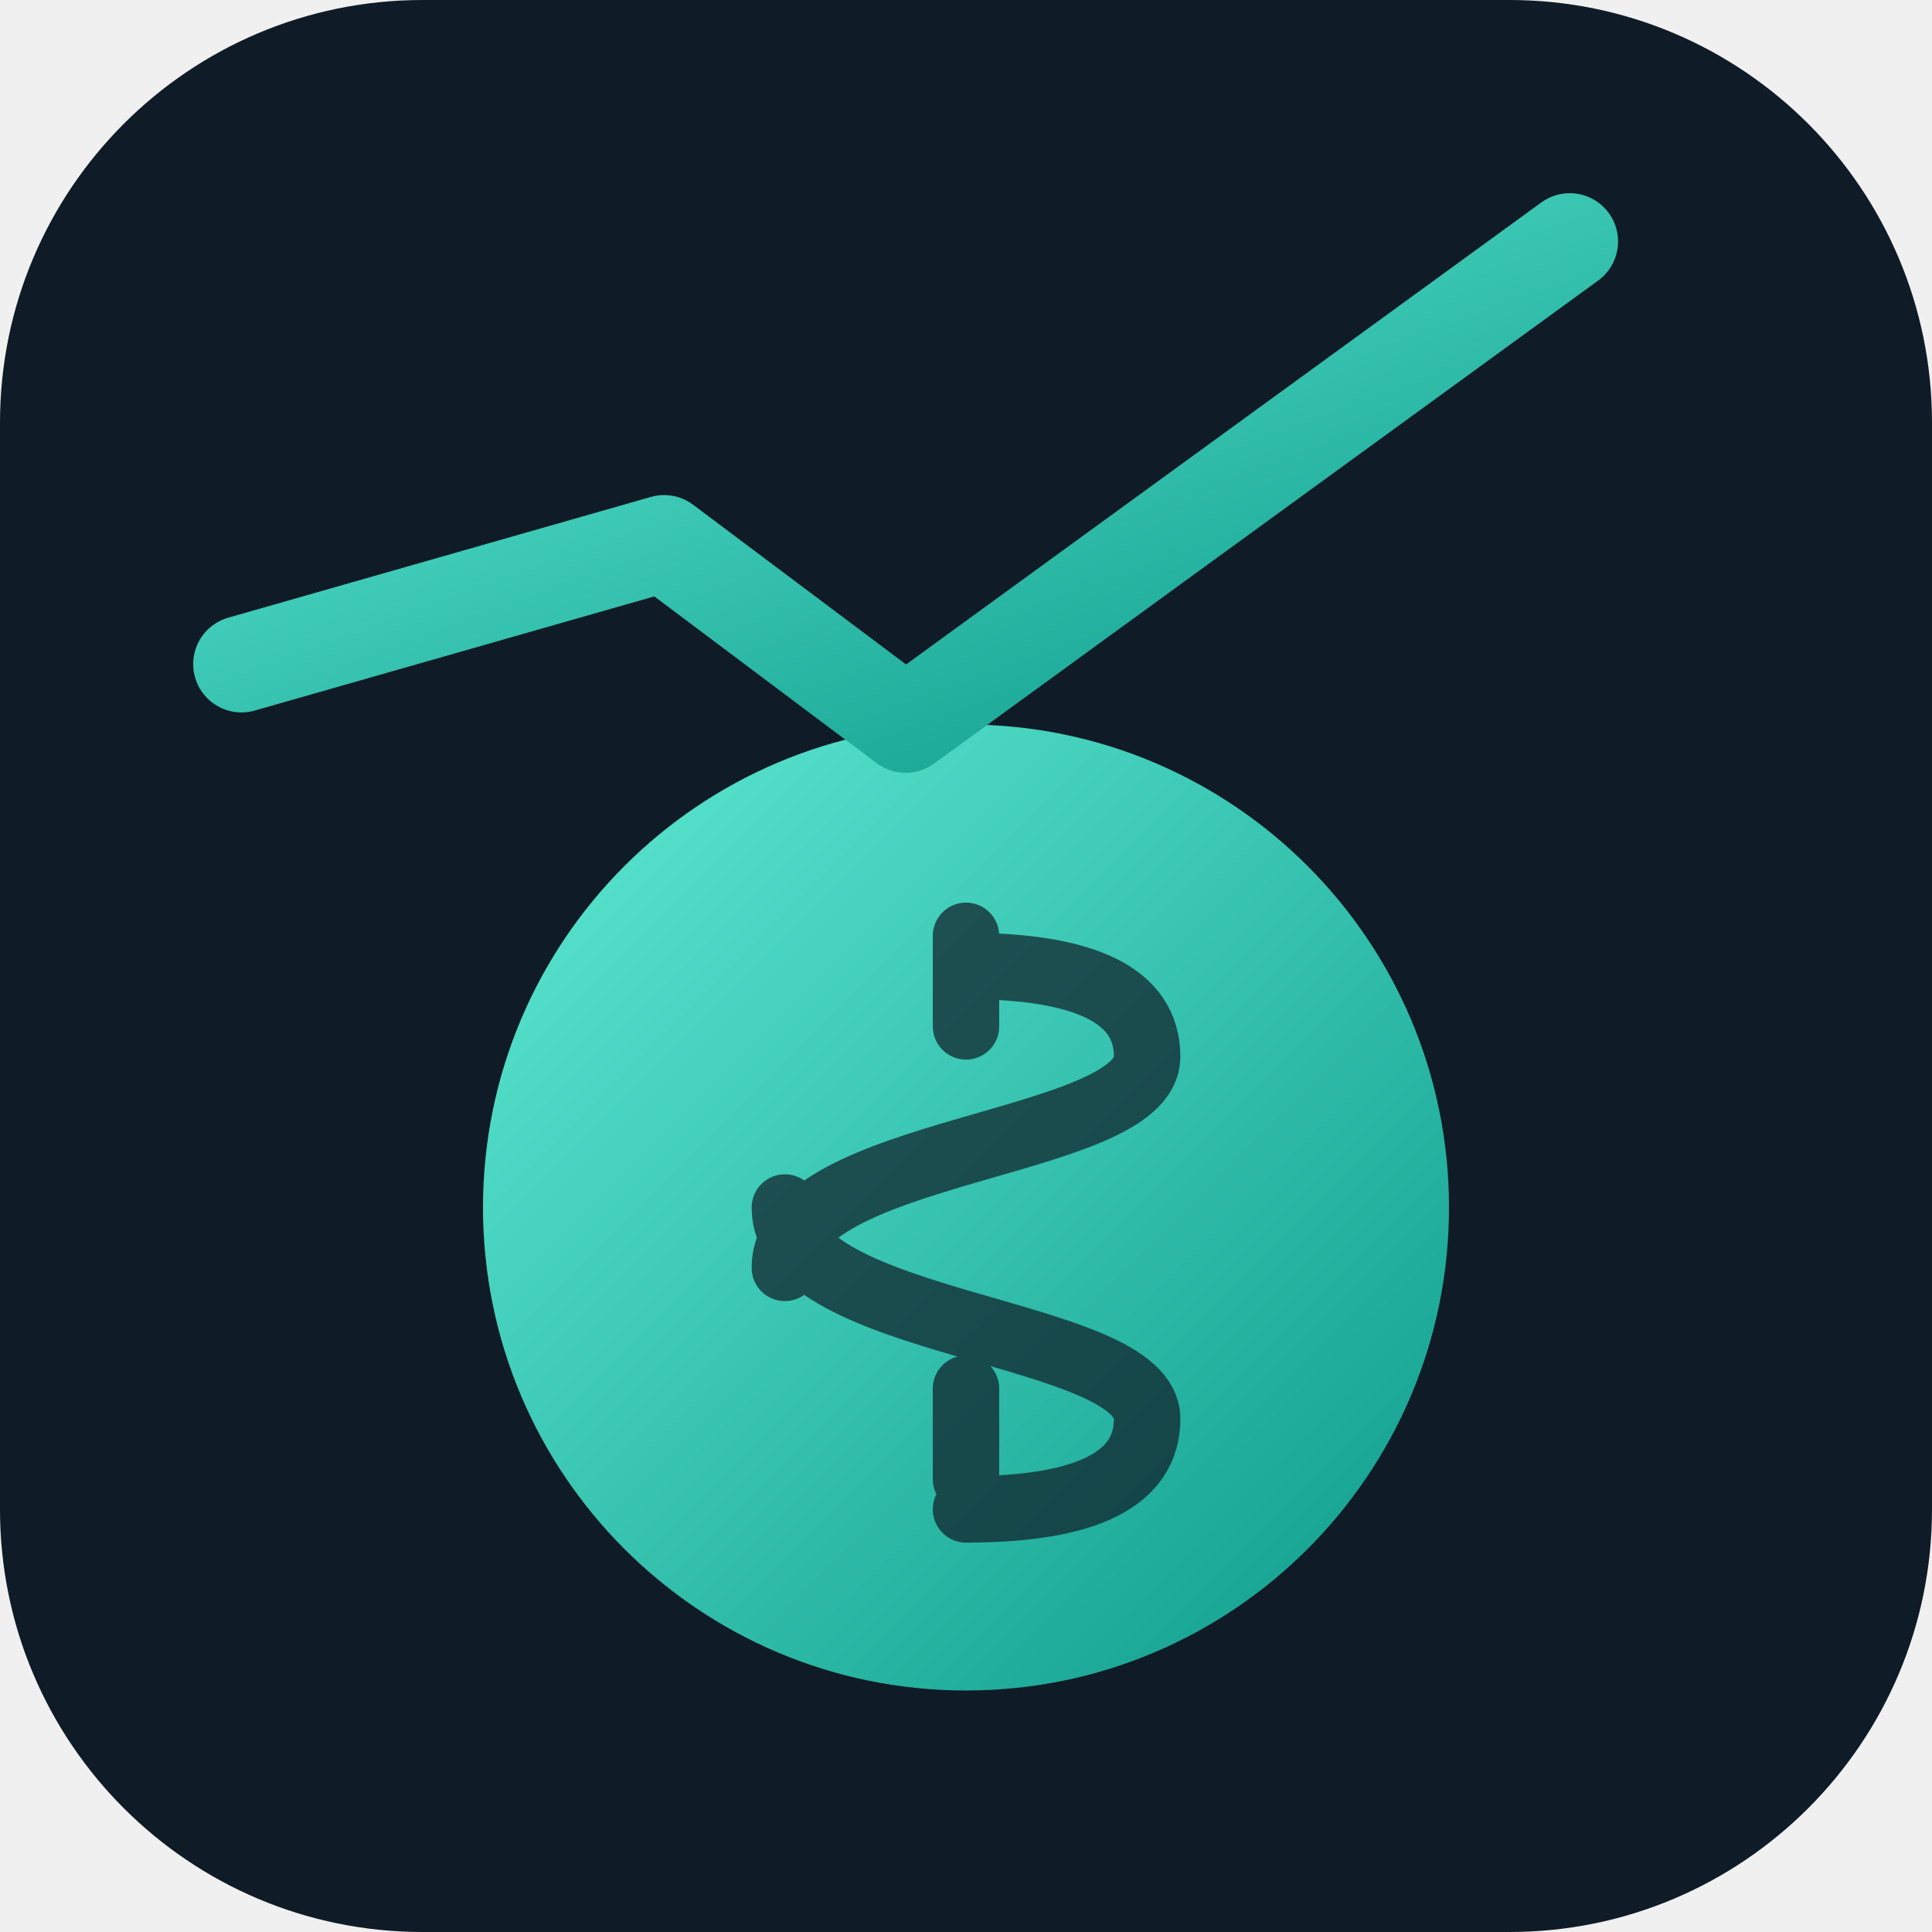
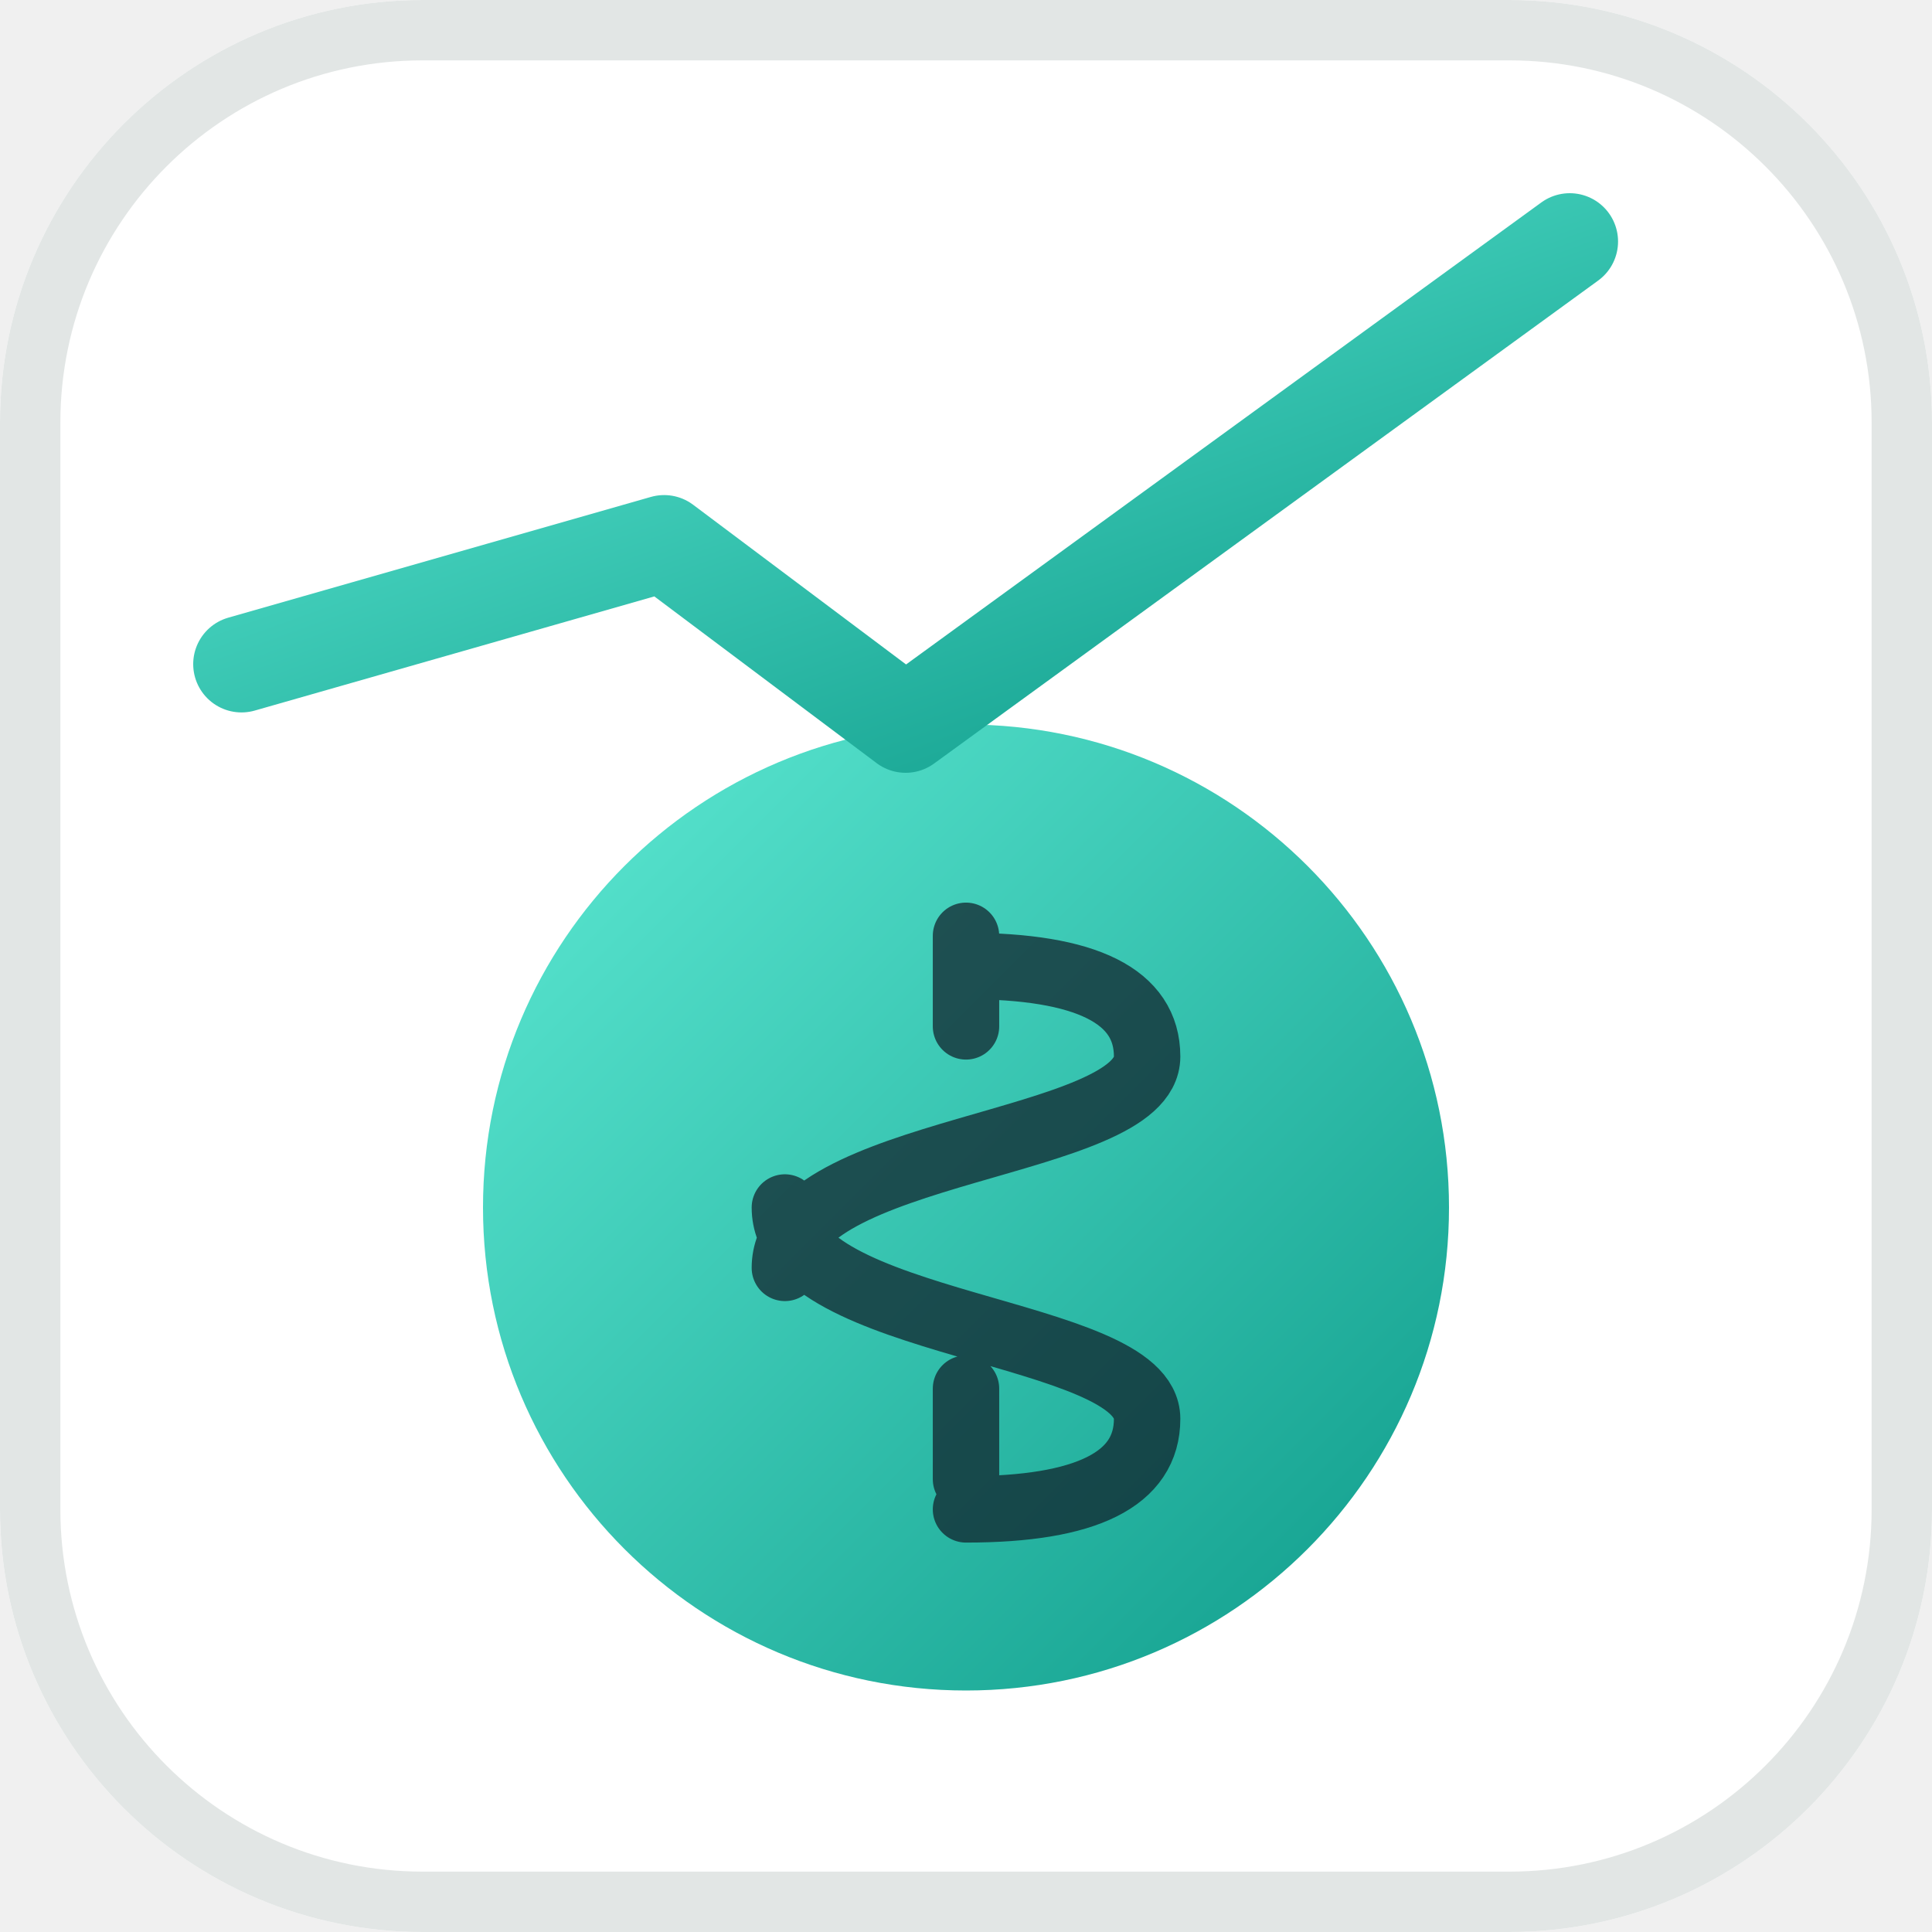
<svg xmlns="http://www.w3.org/2000/svg" viewBox="0 0 32 32">
  <defs>
    <linearGradient id="g" x1="0" y1="0" x2="1" y2="1">
      <stop offset="0%" stop-color="#5EEAD4" />
      <stop offset="100%" stop-color="#0E9B8A" />
    </linearGradient>
  </defs>
-   <rect width="32" height="32" rx="7" fill="#0F1B26" />
+   <rect width="32" height="32" rx="7" fill="#FFFFFF" />
+   <rect x="0.5" y="0.5" width="31" height="31" rx="6.5" fill="none" stroke="#E2E6E5" stroke-width="1" />
  <circle cx="16" cy="20" r="8" fill="url(#g)" />
  <path d="M13 21 c0 -2 6 -2 6 -3.5 c0 -1 -1 -1.5 -3 -1.5            M16 15.5 v1.5            M16 23 v1.5            M13 20 c0 2 6 2 6 3.5 c0 1 -1 1.5 -3 1.5" stroke="#0F1B26" stroke-width="1.1" fill="none" stroke-linecap="round" stroke-linejoin="round" stroke-opacity="0.7" />
  <path d="M4 11 L11 9 L15 12 L26 4" stroke="url(#g)" stroke-width="1.6" fill="none" stroke-linecap="round" stroke-linejoin="round" />
</svg>
